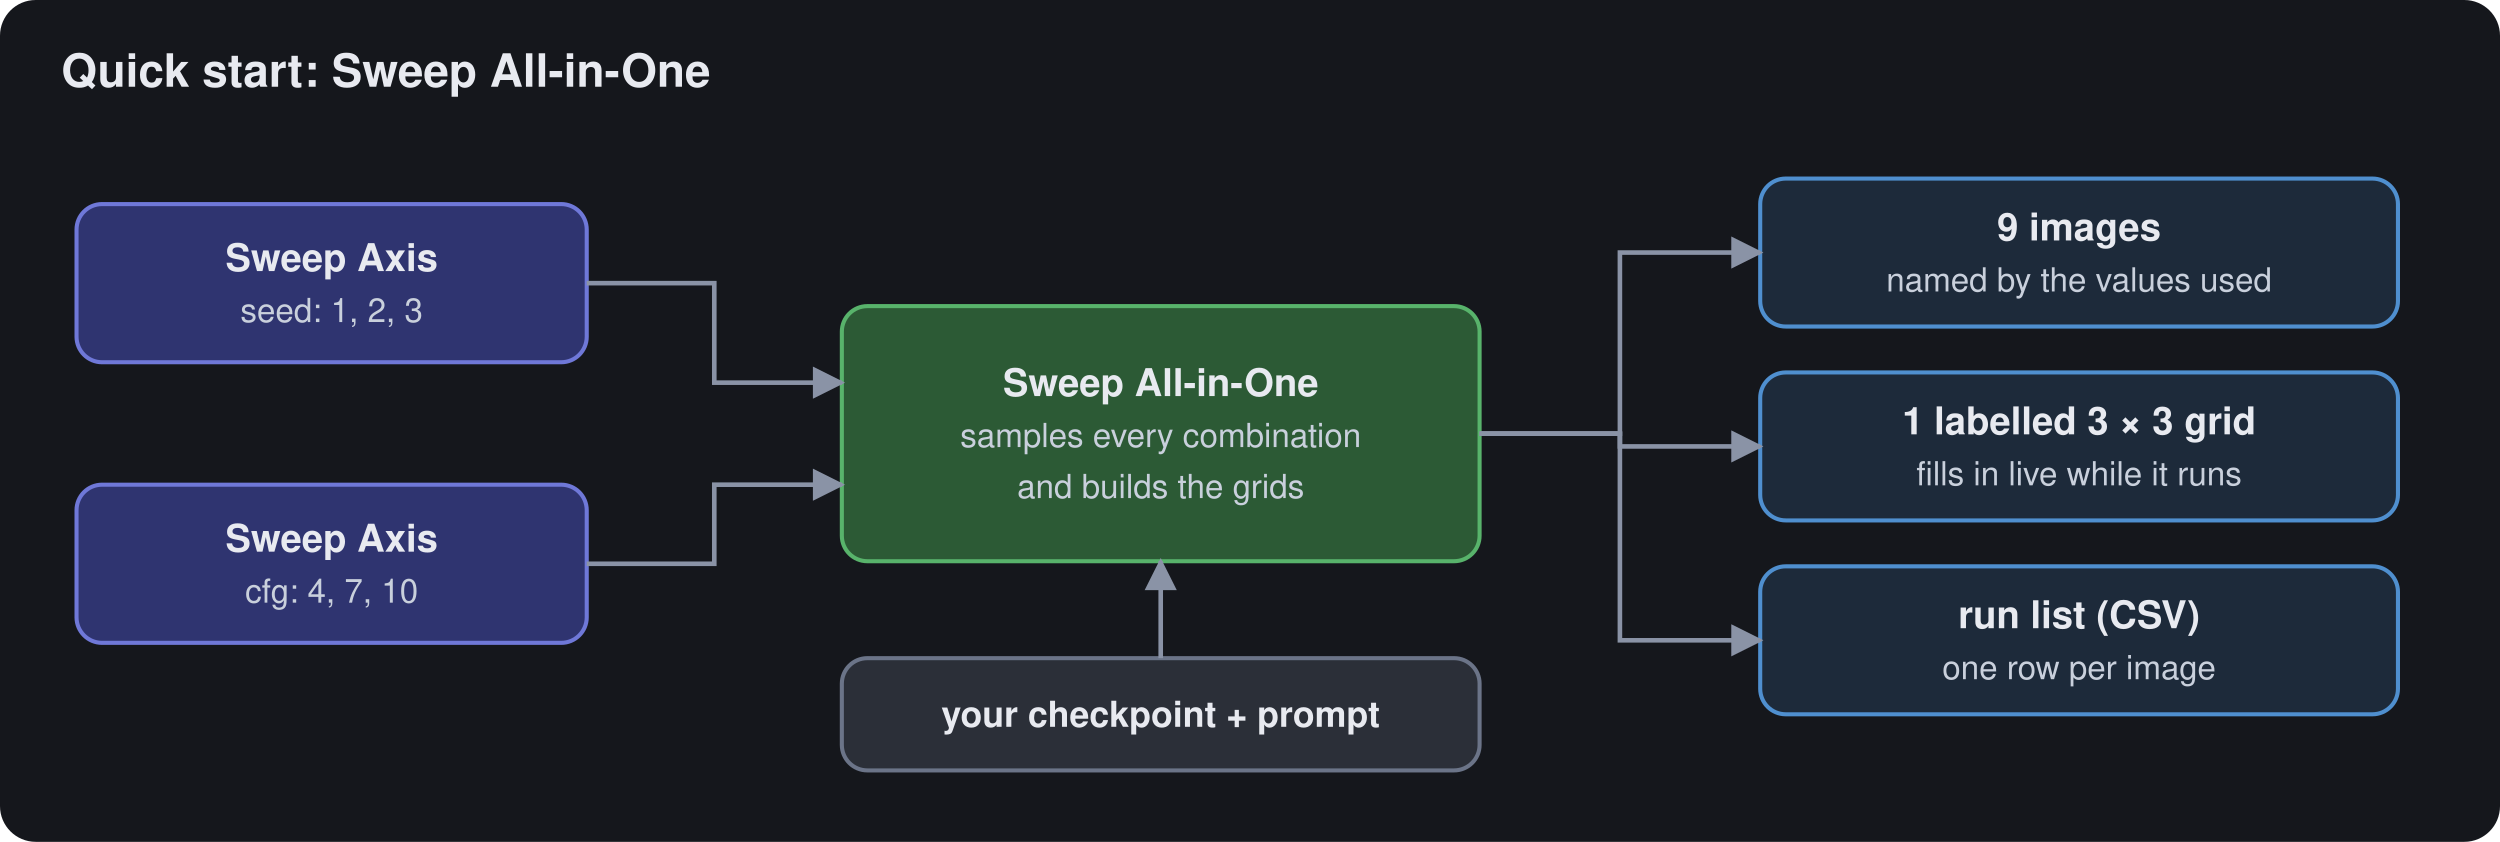
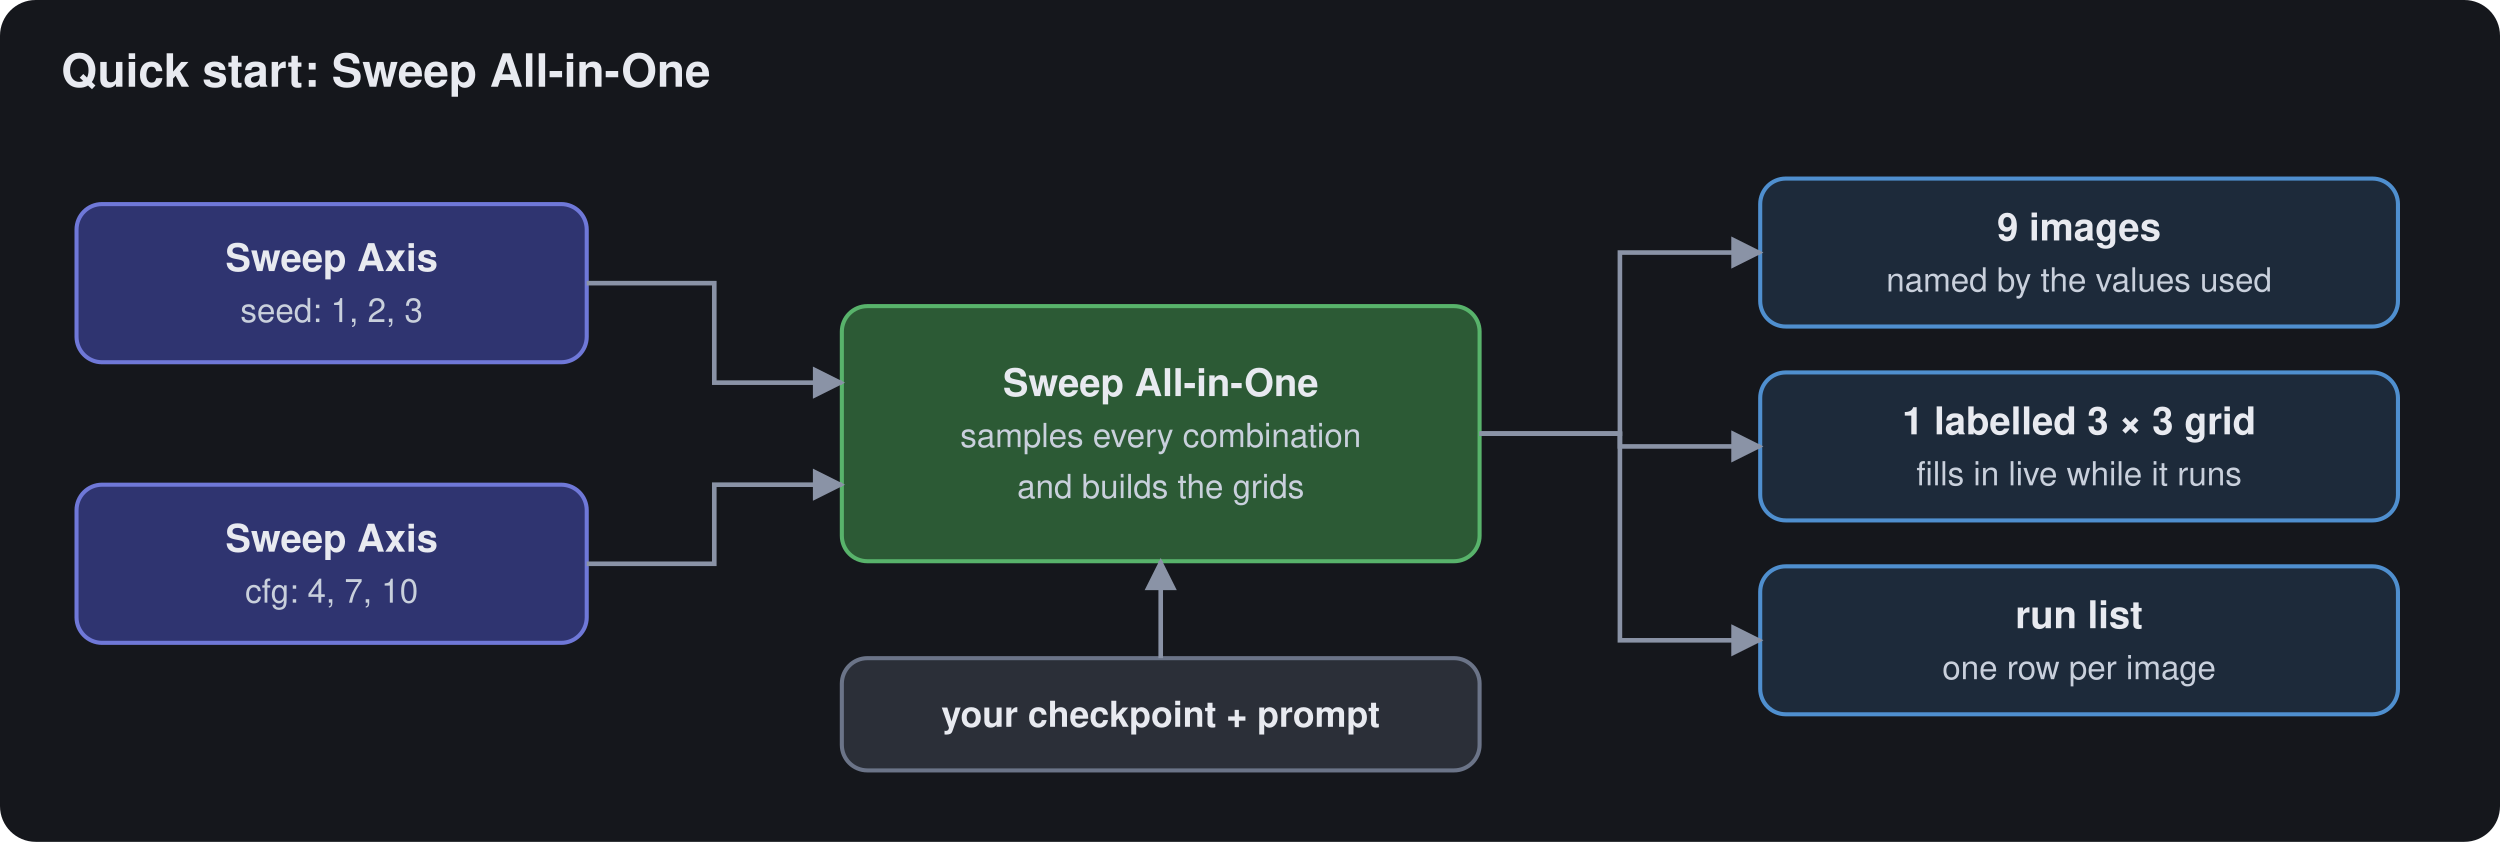
<svg xmlns="http://www.w3.org/2000/svg" width="980" height="330" viewBox="0 0 980 330" role="img" aria-label="Sweep All-in-One: axes in, every combination out">
  <defs>
    <marker id="arrow" viewBox="0 0 10 10" refX="9" refY="5" markerWidth="7" markerHeight="7" orient="auto-start-reverse">
      <path d="M 0 0 L 10 5 L 0 10 z" fill="#8a93a6" />
    </marker>
  </defs>
  <rect width="980" height="330" rx="14" fill="#15171c" />
  <text x="24" y="34" text-anchor="start" font-size="18" font-weight="600" fill="#e8eaf0" font-family="Segoe UI, Helvetica, Arial, sans-serif">Quick start: Sweep All-in-One</text>
  <rect x="30" y="80" width="200" height="62" rx="10" fill="#2f3470" stroke="#6f78d8" stroke-width="1.6" />
  <text x="130.0" y="106.25" text-anchor="middle" font-size="15" font-weight="600" fill="#e8eaf0" font-family="Segoe UI, Helvetica, Arial, sans-serif">Sweep Axis</text>
  <text x="130.0" y="126.25" text-anchor="middle" font-size="13" font-weight="400" fill="#c9d0dc" font-family="Segoe UI, Helvetica, Arial, sans-serif">seed: 1, 2, 3</text>
  <rect x="30" y="190" width="200" height="62" rx="10" fill="#2f3470" stroke="#6f78d8" stroke-width="1.6" />
  <text x="130.0" y="216.25" text-anchor="middle" font-size="15" font-weight="600" fill="#e8eaf0" font-family="Segoe UI, Helvetica, Arial, sans-serif">Sweep Axis</text>
  <text x="130.0" y="236.25" text-anchor="middle" font-size="13" font-weight="400" fill="#c9d0dc" font-family="Segoe UI, Helvetica, Arial, sans-serif">cfg: 4, 7, 10</text>
  <rect x="330" y="120" width="250" height="100" rx="10" fill="#2c5a35" stroke="#58b36b" stroke-width="1.6" />
  <text x="455.0" y="155.25" text-anchor="middle" font-size="15" font-weight="600" fill="#e8eaf0" font-family="Segoe UI, Helvetica, Arial, sans-serif">Sweep All-in-One</text>
  <text x="455.0" y="175.25" text-anchor="middle" font-size="13" font-weight="400" fill="#c9d0dc" font-family="Segoe UI, Helvetica, Arial, sans-serif">samples every combination</text>
  <text x="455.0" y="195.25" text-anchor="middle" font-size="13" font-weight="400" fill="#c9d0dc" font-family="Segoe UI, Helvetica, Arial, sans-serif">and builds the grids</text>
  <rect x="330" y="258" width="250" height="44" rx="10" fill="#2b2f38" stroke="#6b7488" stroke-width="1.6" />
  <text x="455.0" y="284.9" text-anchor="middle" font-size="14" font-weight="600" fill="#e8eaf0" font-family="Segoe UI, Helvetica, Arial, sans-serif">your checkpoint + prompt</text>
  <rect x="690" y="70" width="250" height="58" rx="10" fill="#1d2a3a" stroke="#4f8fcf" stroke-width="1.6" />
  <text x="815.0" y="94.25" text-anchor="middle" font-size="15" font-weight="600" fill="#e8eaf0" font-family="Segoe UI, Helvetica, Arial, sans-serif">9 images</text>
  <text x="815.0" y="114.25" text-anchor="middle" font-size="13" font-weight="400" fill="#c9d0dc" font-family="Segoe UI, Helvetica, Arial, sans-serif">named by the values used</text>
  <rect x="690" y="146" width="250" height="58" rx="10" fill="#1d2a3a" stroke="#4f8fcf" stroke-width="1.6" />
  <text x="815.0" y="170.25" text-anchor="middle" font-size="15" font-weight="600" fill="#e8eaf0" font-family="Segoe UI, Helvetica, Arial, sans-serif">1 labelled 3 × 3 grid</text>
  <text x="815.0" y="190.25" text-anchor="middle" font-size="13" font-weight="400" fill="#c9d0dc" font-family="Segoe UI, Helvetica, Arial, sans-serif">fills in live while it runs</text>
  <rect x="690" y="222" width="250" height="58" rx="10" fill="#1d2a3a" stroke="#4f8fcf" stroke-width="1.6" />
-   <text x="815.0" y="246.25" text-anchor="middle" font-size="15" font-weight="600" fill="#e8eaf0" font-family="Segoe UI, Helvetica, Arial, sans-serif">run list (CSV)</text>
+   <text x="815.0" y="246.25" text-anchor="middle" font-size="15" font-weight="600" fill="#e8eaf0" font-family="Segoe UI, Helvetica, Arial, sans-serif">run list</text>
  <text x="815.0" y="266.25" text-anchor="middle" font-size="13" font-weight="400" fill="#c9d0dc" font-family="Segoe UI, Helvetica, Arial, sans-serif">one row per image</text>
  <path d="M 230 111 L 280 111 L 280 150 L 330 150" fill="none" stroke="#8a93a6" stroke-width="1.8" marker-end="url(#arrow)" />
  <path d="M 230 221 L 280 221 L 280 190 L 330 190" fill="none" stroke="#8a93a6" stroke-width="1.8" marker-end="url(#arrow)" />
  <path d="M 455 258 L 455 220" fill="none" stroke="#8a93a6" stroke-width="1.8" marker-end="url(#arrow)" />
  <path d="M 580 170 L 635 170 L 635 99 L 690 99" fill="none" stroke="#8a93a6" stroke-width="1.8" marker-end="url(#arrow)" />
  <path d="M 580 170 L 635 170 L 635 175 L 690 175" fill="none" stroke="#8a93a6" stroke-width="1.8" marker-end="url(#arrow)" />
  <path d="M 580 170 L 635 170 L 635 251 L 690 251" fill="none" stroke="#8a93a6" stroke-width="1.8" marker-end="url(#arrow)" />
</svg>
